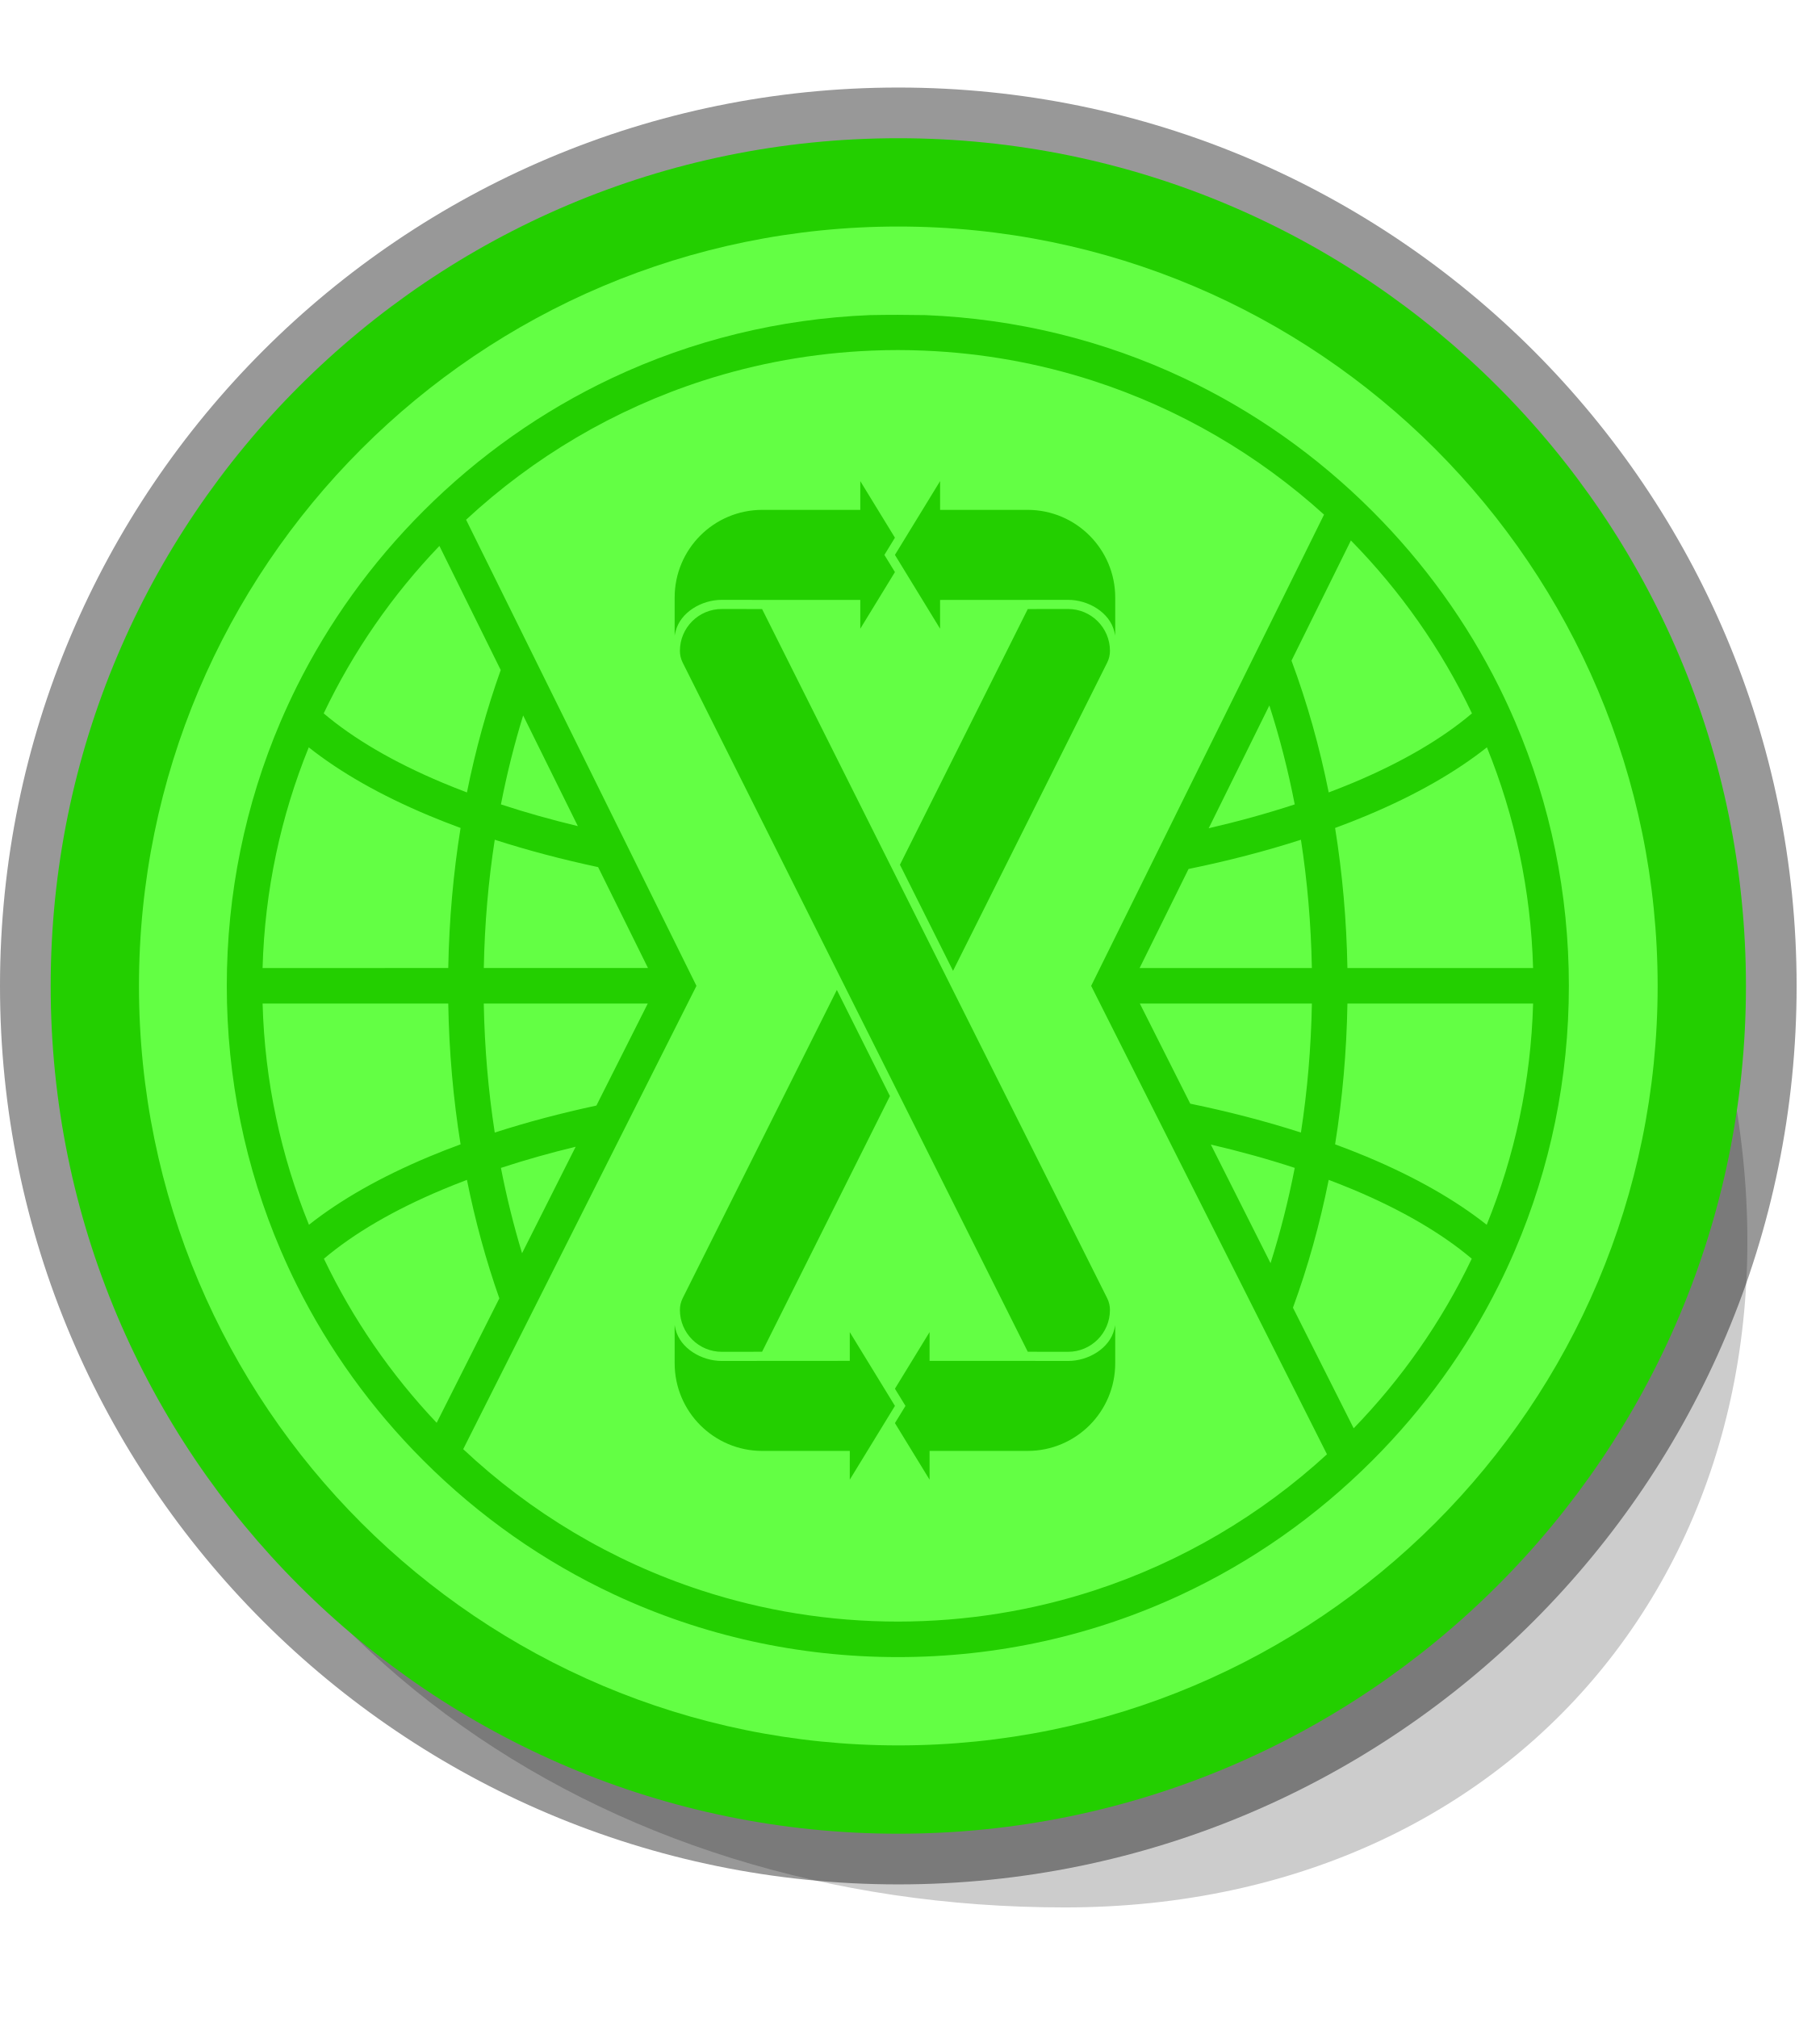
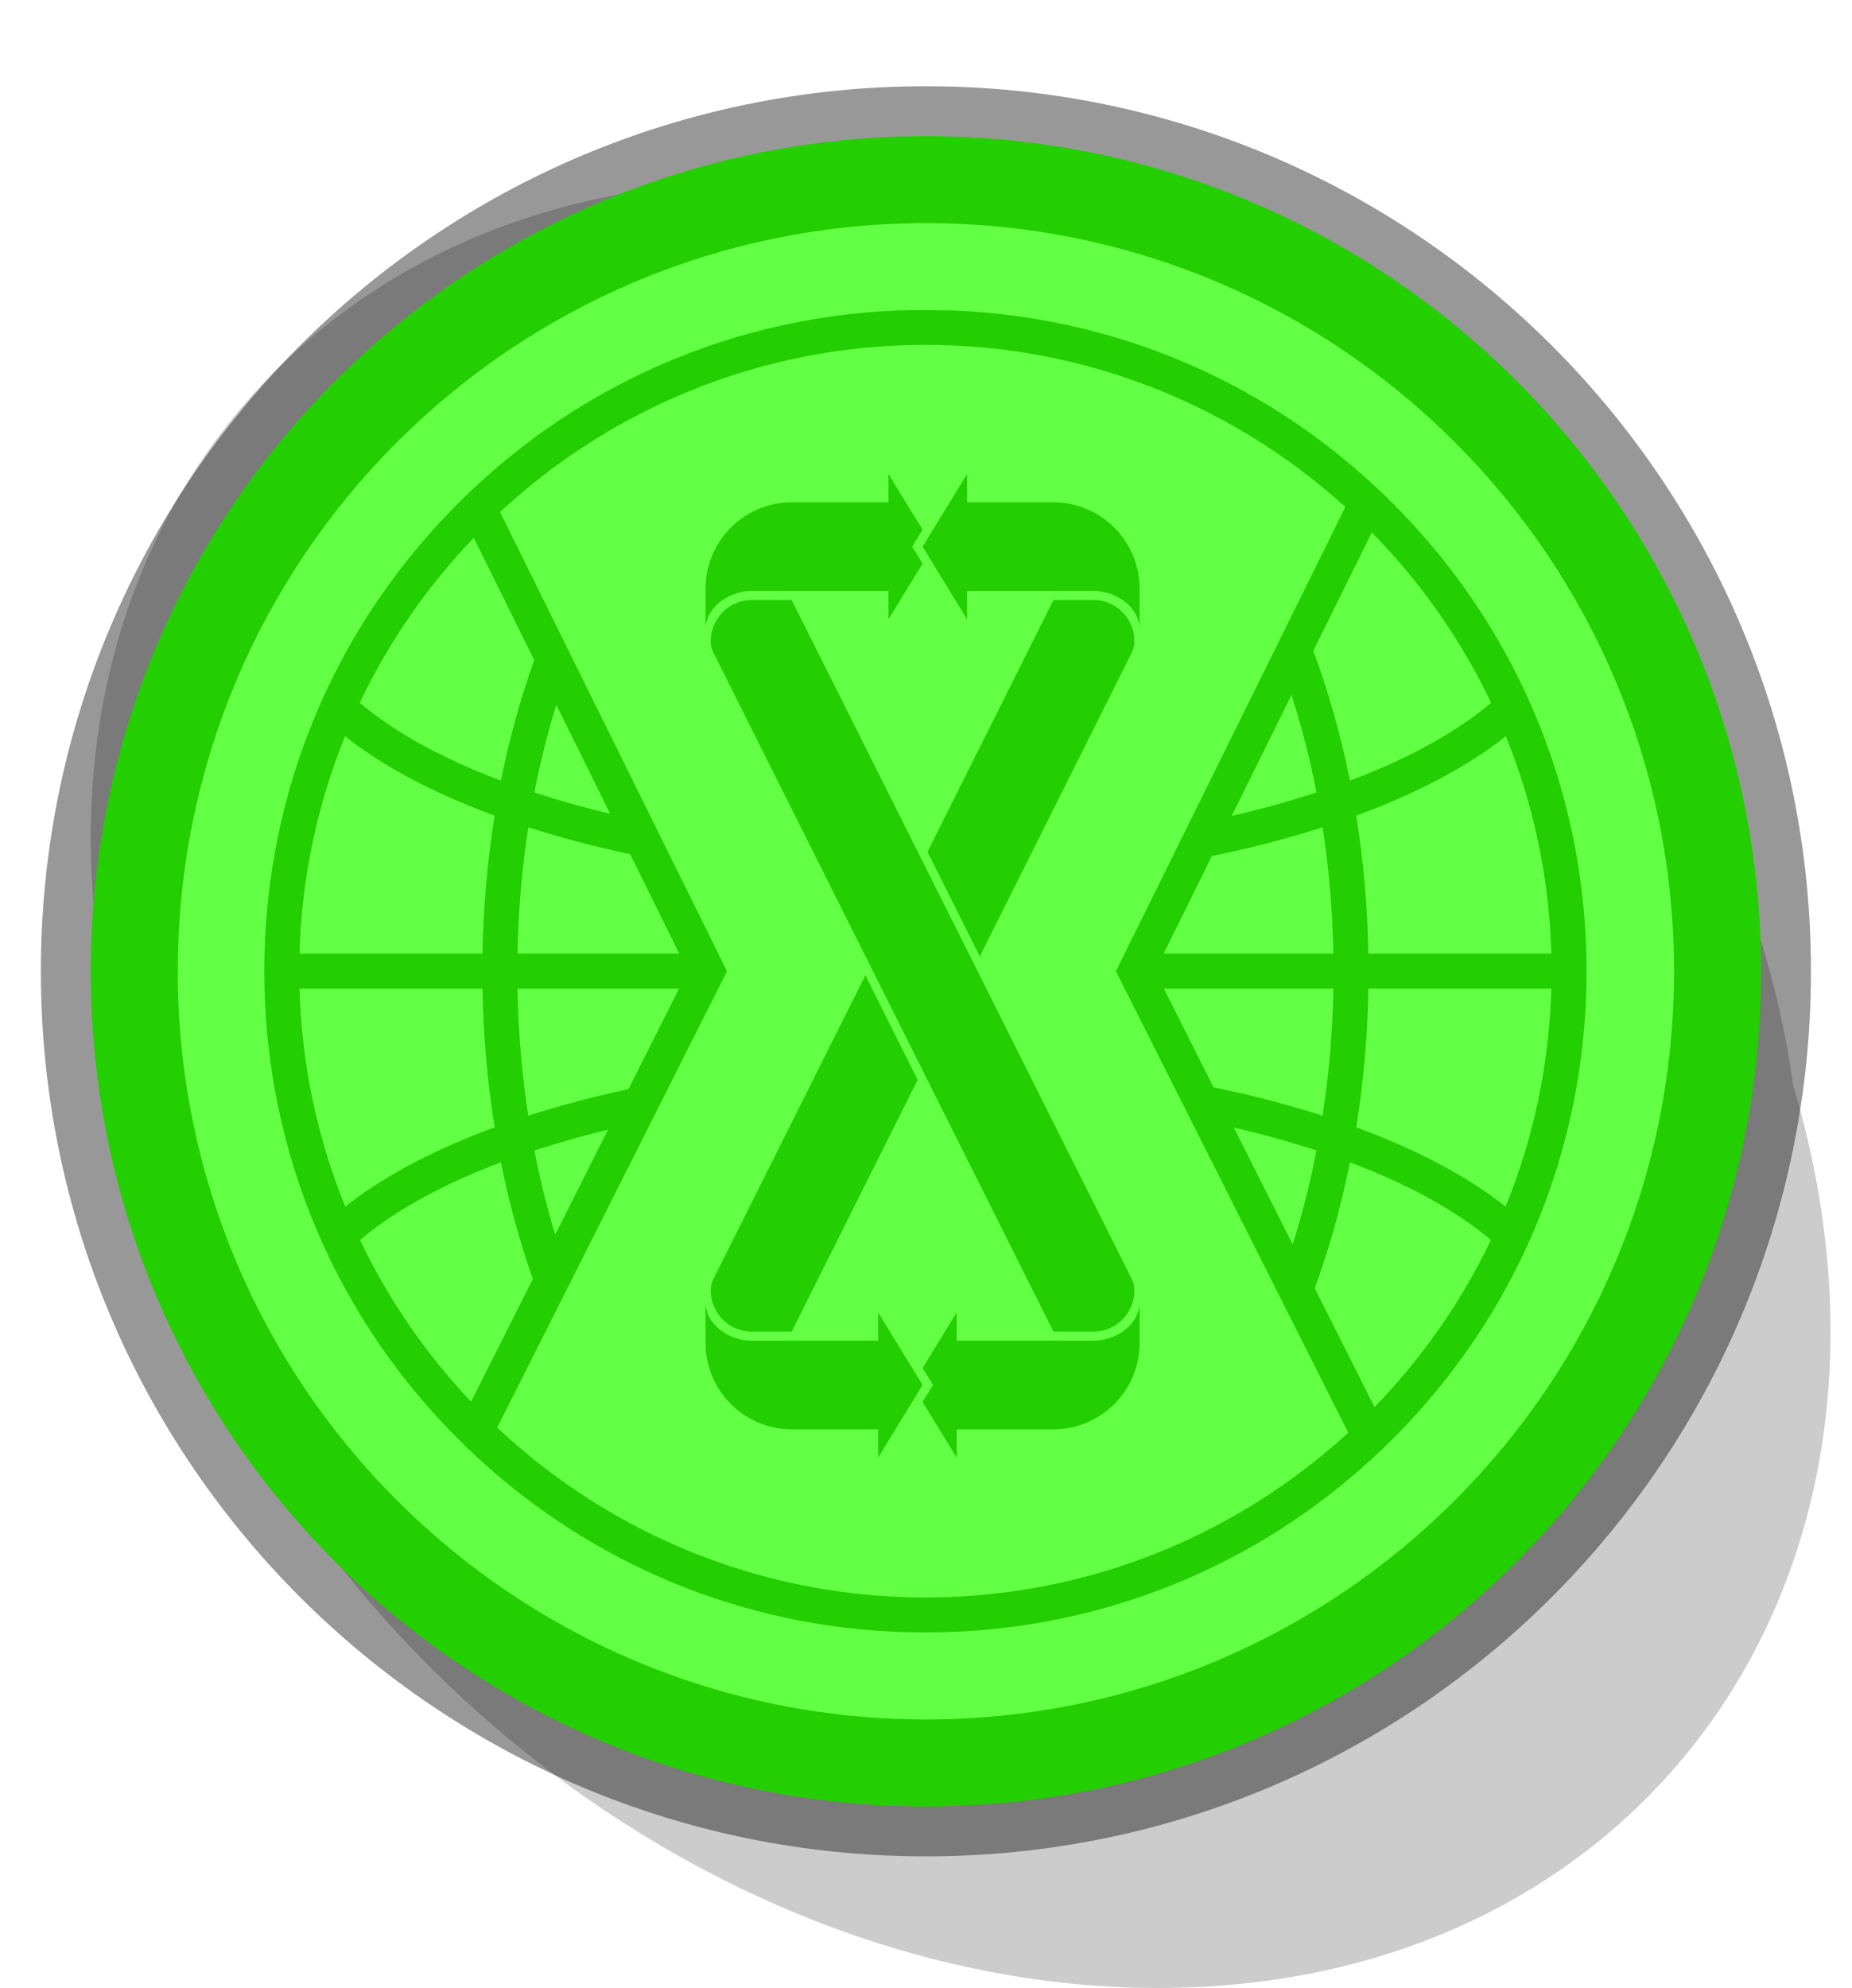
- <svg xmlns="http://www.w3.org/2000/svg" width="100%" height="100%" viewBox="0 0 395 438" version="1.1" xml:space="preserve" style="fill-rule:evenodd;clip-rule:evenodd;stroke-linejoin:round;stroke-miterlimit:2;">
-   <g id="panel-zerofier-object">
-     <circle id="panel-zerofier-ring" cx="195" cy="214" r="195" style="fill:rgb(152,152,152);" />
-     <path d="M21.935,254C20.831,248.953 57.603,40 159.156,40C260.708,40 346.178,98.448 368.377,200C369.48,205.047 370.369,210.047 371.052,215C372.535,219.953 373.831,224.953 374.935,230C397.133,331.552 332.708,414 231.156,414C129.603,414 44.133,355.552 21.935,254Z" style="fill-opacity:0.2;" />
-     <circle cx="195" cy="214" r="184" style="fill:rgb(35,207,0);" />
-     <circle cx="195" cy="214" r="164.833" style="fill:rgb(99,255,68);" />
-     <path d="M328.919,156.704C327.815,154.127 326.642,151.579 325.393,149.067C318.453,135.135 309.228,122.268 297.901,110.937C285.833,98.866 272.018,89.174 257.03,82.095C239.612,73.871 220.601,69.183 200.901,68.394C198.908,68.358 196.906,68.337 194.896,68.333C192.89,68.333 190.888,68.354 188.894,68.39C169.191,69.183 150.188,73.871 132.769,82.095C117.778,89.17 103.963,98.862 91.891,110.937C80.567,122.264 71.339,135.135 64.399,149.067C63.149,151.579 61.976,154.127 60.872,156.704C53.245,174.568 49.229,193.956 49.229,213.964C49.229,234.011 53.261,253.44 60.921,271.328C62.025,273.905 63.194,276.449 64.447,278.957C71.383,292.853 80.596,305.692 91.895,316.994C104.121,329.223 118.142,339.008 133.36,346.107C152.384,354.982 173.28,359.671 194.896,359.667C216.512,359.671 237.412,354.986 256.436,346.103C271.654,339.004 285.671,329.223 297.897,316.994C309.2,305.688 318.413,292.857 325.344,278.957C326.598,276.449 327.775,273.905 328.875,271.332C336.535,253.436 340.567,234.016 340.562,213.964C340.562,193.956 336.551,174.564 328.919,156.704ZM237.525,345.205C224.095,349.578 209.766,351.953 194.896,351.957C180.025,351.953 165.697,349.578 152.27,345.201C132.769,338.85 115.169,328.268 100.55,314.535L112.14,291.518L116.791,282.287L134.678,246.75L139.042,238.089L151.182,213.98L139.349,190.049L135.083,181.412L117.086,144.997L112.504,135.722L101.176,112.806C115.764,99.275 133.275,88.854 152.638,82.609C164.237,78.863 176.507,76.622 189.21,76.1C191.098,76.023 192.991,75.975 194.896,75.979C196.801,75.975 198.697,76.027 200.586,76.104C213.289,76.618 225.555,78.863 237.157,82.605C255.991,88.685 273.074,98.7 287.414,111.694L276.475,133.833L271.937,143.007L248.53,190.376L236.862,213.98L248.833,237.757L253.172,246.369L272.253,284.265L276.843,293.387L288.053,315.651C273.672,328.838 256.492,339.024 237.525,345.205ZM194.268,305.145L184.463,289.131L184.467,295.368L165.481,295.38L156.699,295.392C152.257,295.396 147.671,292.646 146.652,288.543C146.519,287.999 146.479,287.83 146.447,287.605L146.451,295.888C146.451,306.397 154.971,314.918 165.481,314.918L184.467,314.922L184.463,321.159L194.268,305.145ZM231.837,295.391L223.055,295.379L201.786,295.371L201.786,289.13L194.268,301.415L196.555,305.144L194.268,308.88L201.786,321.158L201.786,314.916L223.055,314.916C233.568,314.92 242.089,306.4 242.085,295.886L242.085,287.607C242.057,287.829 242.016,287.998 241.879,288.546C240.869,292.649 236.274,295.399 231.837,295.391ZM293.848,310.008L280.668,283.832C283.896,275.005 286.496,265.722 288.429,256.086C290.213,256.762 291.968,257.457 293.687,258.173C304.315,262.623 313.006,267.724 319.48,273.197C312.965,286.85 304.27,299.268 293.848,310.008ZM70.315,273.201C76.786,267.724 85.477,262.623 96.109,258.177C97.824,257.457 99.579,256.762 101.362,256.086C103.15,264.985 105.5,273.589 108.395,281.801L94.791,308.815C84.882,298.354 76.592,286.348 70.315,273.201ZM147.591,284.309C147.591,289.335 151.67,293.414 156.703,293.406L165.429,293.393L193.181,237.898L181.657,214.865L148.187,281.78C147.796,282.566 147.591,283.431 147.591,284.309ZM165.429,132.193L156.703,132.181C151.67,132.173 147.591,136.244 147.591,141.277C147.591,142.155 147.796,143.021 148.187,143.806L223.103,293.393L231.837,293.405C236.862,293.413 240.945,289.338 240.941,284.309C240.941,283.431 240.736,282.565 240.345,281.78L165.429,132.193ZM281.057,253.485C279.661,260.641 277.902,267.554 275.803,274.168L262.842,248.42C269.187,249.897 275.278,251.588 281.057,253.485ZM124.964,248.894L113.325,272.008C111.521,266.053 109.981,259.868 108.739,253.489C113.907,251.79 119.331,250.257 124.964,248.894ZM57.002,217.823L97.306,217.823C97.48,228.231 98.386,238.457 99.979,248.376C97.642,249.233 95.357,250.127 93.133,251.058C82.65,255.443 73.915,260.418 67.068,265.835C61.002,250.941 57.467,234.76 57.002,217.823ZM322.724,265.835C315.877,260.418 307.142,255.443 296.663,251.054C294.439,250.123 292.15,249.233 289.816,248.372C291.406,238.457 292.316,228.235 292.494,217.823L332.798,217.823C332.325,234.76 328.79,250.941 322.724,265.835ZM107.396,245.819C106.005,236.791 105.188,227.43 105.014,217.823L140.611,217.823L129.465,239.958C121.741,241.616 114.36,243.57 107.396,245.819ZM258.373,239.549L247.434,217.823L284.777,217.823C284.603,227.43 283.791,236.795 282.399,245.815C274.849,243.384 266.801,241.289 258.373,239.549ZM240.944,141.275C240.944,136.25 236.865,132.171 231.831,132.179L223.105,132.191L195.354,187.687L206.878,210.72L240.348,143.804C240.738,143.019 240.944,142.153 240.944,141.275ZM332.794,210.109L292.49,210.109C292.308,199.749 291.402,189.571 289.816,179.709C292.15,178.847 294.439,177.958 296.659,177.023C307.166,172.63 315.917,167.638 322.772,162.206C328.81,177.072 332.329,193.212 332.794,210.109ZM282.399,182.266C283.787,191.242 284.595,200.554 284.773,210.109L247.381,210.109L258.005,188.608C266.571,186.853 274.74,184.733 282.399,182.266ZM67.023,162.21C73.878,167.642 82.626,172.63 93.133,177.023C95.357,177.953 97.642,178.847 99.979,179.705C98.394,189.575 97.492,199.749 97.306,210.104L56.998,210.109C57.463,193.212 60.99,177.072 67.023,162.21ZM129.837,188.204L140.66,210.104L105.022,210.104C105.196,200.554 106.013,191.242 107.396,182.262C114.474,184.543 121.984,186.529 129.837,188.204ZM262.377,179.77L275.545,153.12C277.757,159.977 279.609,167.153 281.053,174.592C275.14,176.534 268.892,178.261 262.377,179.77ZM108.739,174.592C110.037,167.93 111.655,161.482 113.564,155.284L125.437,179.305C119.634,177.909 114.053,176.339 108.739,174.592ZM319.525,154.839C313.05,160.329 304.343,165.446 293.687,169.908C291.968,170.624 290.213,171.319 288.429,171.995C286.435,162.048 283.726,152.469 280.353,143.392L293.246,117.308C303.959,128.21 312.884,140.884 319.525,154.839ZM95.385,118.493L108.695,145.43C105.665,153.897 103.211,162.792 101.362,171.995C99.579,171.319 97.824,170.624 96.109,169.904C85.449,165.446 76.742,160.329 70.267,154.839C76.669,141.389 85.182,129.128 95.385,118.493ZM223.054,110.665L204.072,110.665L204.072,104.424L194.267,120.438L204.068,136.456L204.068,130.215L223.054,130.203L231.84,130.195C236.278,130.187 240.864,132.937 241.879,137.044C242.016,137.584 242.06,137.757 242.088,137.978L242.088,129.699C242.084,119.186 233.564,110.665 223.054,110.665ZM156.698,130.194L165.48,130.206L186.749,130.214L186.749,136.455L194.267,124.17L191.98,120.441L194.267,116.705L186.749,104.427L186.749,110.669L165.484,110.665C154.967,110.665 146.446,119.185 146.45,129.699L146.45,137.978C146.478,137.756 146.519,137.587 146.656,137.039C147.666,132.936 152.261,130.186 156.698,130.194Z" style="fill:rgb(35,207,0);fill-rule:nonzero;" />
+ <svg xmlns="http://www.w3.org/2000/svg" width="100%" height="100%" viewBox="0 0 408 438" version="1.1" xml:space="preserve" style="fill-rule:evenodd;clip-rule:evenodd;stroke-linejoin:round;stroke-miterlimit:2;">
+   <g id="panel-zerofier">
+     <g id="panel-zerofier-object">
+       <circle id="panel-zerofier-ring" cx="204" cy="214" r="195" style="fill:rgb(152,152,152);" />
+       <path d="M28.26,239C26.777,234.047 25.48,229.047 24.377,224C2.178,122.448 66.603,40 168.156,40C269.708,40 370.178,122.448 392.377,224C393.48,229.047 394.369,234.047 395.052,239C396.535,243.953 397.831,248.953 398.935,254C421.133,355.552 356.708,438 255.156,438C153.603,438 53.133,355.552 30.935,254C29.831,248.953 28.942,243.953 28.26,239Z" style="fill-opacity:0.2;" />
+       <g>
+         <circle cx="204" cy="214" r="184" style="fill:rgb(35,207,0);" />
+         <circle cx="204" cy="214" r="164.833" style="fill:rgb(99,255,68);" />
+         <path d="M337.919,156.704C336.815,154.127 335.642,151.579 334.393,149.067C327.453,135.135 318.228,122.268 306.901,110.937C294.833,98.866 281.018,89.174 266.03,82.095C248.612,73.871 229.601,69.183 209.901,68.394C207.908,68.358 205.906,68.337 203.896,68.333C201.89,68.333 199.888,68.354 197.894,68.39C178.191,69.183 159.188,73.871 141.769,82.095C126.778,89.17 112.963,98.862 100.891,110.937C89.567,122.264 80.339,135.135 73.399,149.067C72.149,151.579 70.976,154.127 69.872,156.704C62.245,174.568 58.229,193.956 58.229,213.964C58.229,234.011 62.261,253.44 69.921,271.328C71.025,273.905 72.194,276.449 73.447,278.957C80.383,292.853 89.596,305.692 100.895,316.994C113.121,329.223 127.142,339.008 142.36,346.107C161.384,354.982 182.28,359.671 203.896,359.667C225.512,359.671 246.412,354.986 265.436,346.103C280.654,339.004 294.671,329.223 306.897,316.994C318.2,305.688 327.413,292.857 334.344,278.957C335.598,276.449 336.775,273.905 337.875,271.332C345.535,253.436 349.567,234.016 349.562,213.964C349.562,193.956 345.551,174.564 337.919,156.704ZM246.525,345.205C233.095,349.578 218.766,351.953 203.896,351.957C189.025,351.953 174.697,349.578 161.27,345.201C141.769,338.85 124.169,328.268 109.55,314.535L121.14,291.518L125.791,282.287L143.678,246.75L148.042,238.089L160.182,213.98L148.349,190.049L144.083,181.412L126.086,144.997L121.504,135.722L110.176,112.806C124.764,99.275 142.275,88.854 161.638,82.609C173.237,78.863 185.507,76.622 198.21,76.1C200.098,76.023 201.991,75.975 203.896,75.979C205.801,75.975 207.697,76.027 209.586,76.104C222.289,76.618 234.555,78.863 246.157,82.605C264.991,88.685 282.074,98.7 296.414,111.694L285.475,133.833L280.937,143.007L257.53,190.376L245.862,213.98L257.833,237.757L262.172,246.369L281.253,284.265L285.843,293.387L297.053,315.651C282.672,328.838 265.492,339.024 246.525,345.205ZM203.268,305.145L193.463,289.131L193.467,295.368L174.481,295.38L165.699,295.392C161.257,295.396 156.671,292.646 155.652,288.543C155.519,287.999 155.479,287.83 155.447,287.605L155.451,295.888C155.451,306.397 163.971,314.918 174.481,314.918L193.467,314.922L193.463,321.159L203.268,305.145ZM240.837,295.391L232.055,295.379L210.786,295.371L210.786,289.13L203.268,301.415L205.555,305.144L203.268,308.88L210.786,321.158L210.786,314.916L232.055,314.916C242.568,314.92 251.089,306.4 251.085,295.886L251.085,287.607C251.057,287.829 251.016,287.998 250.879,288.546C249.869,292.649 245.274,295.399 240.837,295.391ZM302.848,310.008L289.668,283.832C292.896,275.005 295.496,265.722 297.429,256.086C299.213,256.762 300.968,257.457 302.687,258.173C313.315,262.623 322.006,267.724 328.48,273.197C321.965,286.85 313.27,299.268 302.848,310.008ZM79.315,273.201C85.786,267.724 94.477,262.623 105.109,258.177C106.824,257.457 108.579,256.762 110.362,256.086C112.15,264.985 114.5,273.589 117.395,281.801L103.791,308.815C93.882,298.354 85.592,286.348 79.315,273.201ZM156.591,284.309C156.591,289.335 160.67,293.414 165.703,293.406L174.429,293.393L202.181,237.898L190.657,214.865L157.187,281.78C156.796,282.566 156.591,283.431 156.591,284.309ZM174.429,132.193L165.703,132.181C160.67,132.173 156.591,136.244 156.591,141.277C156.591,142.155 156.796,143.021 157.187,143.806L232.103,293.393L240.837,293.405C245.862,293.413 249.945,289.338 249.941,284.309C249.941,283.431 249.736,282.565 249.345,281.78L174.429,132.193ZM290.057,253.485C288.661,260.641 286.902,267.554 284.803,274.168L271.842,248.42C278.187,249.897 284.278,251.588 290.057,253.485ZM133.964,248.894L122.325,272.008C120.521,266.053 118.981,259.868 117.739,253.489C122.907,251.79 128.331,250.257 133.964,248.894ZM66.002,217.823L106.306,217.823C106.48,228.231 107.386,238.457 108.979,248.376C106.642,249.233 104.357,250.127 102.133,251.058C91.65,255.443 82.915,260.418 76.068,265.835C70.002,250.941 66.467,234.76 66.002,217.823ZM331.724,265.835C324.877,260.418 316.142,255.443 305.663,251.054C303.439,250.123 301.15,249.233 298.816,248.372C300.406,238.457 301.316,228.235 301.494,217.823L341.798,217.823C341.325,234.76 337.79,250.941 331.724,265.835ZM116.396,245.819C115.005,236.791 114.188,227.43 114.014,217.823L149.611,217.823L138.465,239.958C130.741,241.616 123.36,243.57 116.396,245.819ZM267.373,239.549L256.434,217.823L293.777,217.823C293.603,227.43 292.791,236.795 291.399,245.815C283.849,243.384 275.801,241.289 267.373,239.549ZM249.944,141.275C249.944,136.25 245.865,132.171 240.831,132.179L232.105,132.191L204.354,187.687L215.878,210.72L249.348,143.804C249.738,143.019 249.944,142.153 249.944,141.275ZM341.794,210.109L301.49,210.109C301.308,199.749 300.402,189.571 298.816,179.709C301.15,178.847 303.439,177.958 305.659,177.023C316.166,172.63 324.917,167.638 331.772,162.206C337.81,177.072 341.329,193.212 341.794,210.109ZM291.399,182.266C292.787,191.242 293.595,200.554 293.773,210.109L256.381,210.109L267.005,188.608C275.571,186.853 283.74,184.733 291.399,182.266ZM76.023,162.21C82.878,167.642 91.626,172.63 102.133,177.023C104.357,177.953 106.642,178.847 108.979,179.705C107.394,189.575 106.492,199.749 106.306,210.104L65.998,210.109C66.463,193.212 69.99,177.072 76.023,162.21ZM138.837,188.204L149.66,210.104L114.022,210.104C114.196,200.554 115.013,191.242 116.396,182.262C123.474,184.543 130.984,186.529 138.837,188.204ZM271.377,179.77L284.545,153.12C286.757,159.977 288.609,167.153 290.053,174.592C284.14,176.534 277.892,178.261 271.377,179.77ZM117.739,174.592C119.037,167.93 120.655,161.482 122.564,155.284L134.437,179.305C128.634,177.909 123.053,176.339 117.739,174.592ZM328.525,154.839C322.05,160.329 313.343,165.446 302.687,169.908C300.968,170.624 299.213,171.319 297.429,171.995C295.435,162.048 292.726,152.469 289.353,143.392L302.246,117.308C312.959,128.21 321.884,140.884 328.525,154.839ZM104.385,118.493L117.695,145.43C114.665,153.897 112.211,162.792 110.362,171.995C108.579,171.319 106.824,170.624 105.109,169.904C94.449,165.446 85.742,160.329 79.267,154.839C85.669,141.389 94.182,129.128 104.385,118.493ZM232.054,110.665L213.072,110.665L213.072,104.424L203.267,120.438L213.068,136.456L213.068,130.215L232.054,130.203L240.84,130.195C245.278,130.187 249.864,132.937 250.879,137.044C251.016,137.584 251.06,137.757 251.088,137.978L251.088,129.699C251.084,119.186 242.564,110.665 232.054,110.665ZM165.698,130.194L174.48,130.206L195.749,130.214L195.749,136.455L203.267,124.17L200.98,120.441L203.267,116.705L195.749,104.427L195.749,110.669L174.484,110.665C163.967,110.665 155.446,119.185 155.45,129.699L155.45,137.978C155.478,137.756 155.519,137.587 155.656,137.039C156.666,132.936 161.261,130.186 165.698,130.194Z" style="fill:rgb(35,207,0);fill-rule:nonzero;" />
+       </g>
+     </g>
  </g>
</svg>
